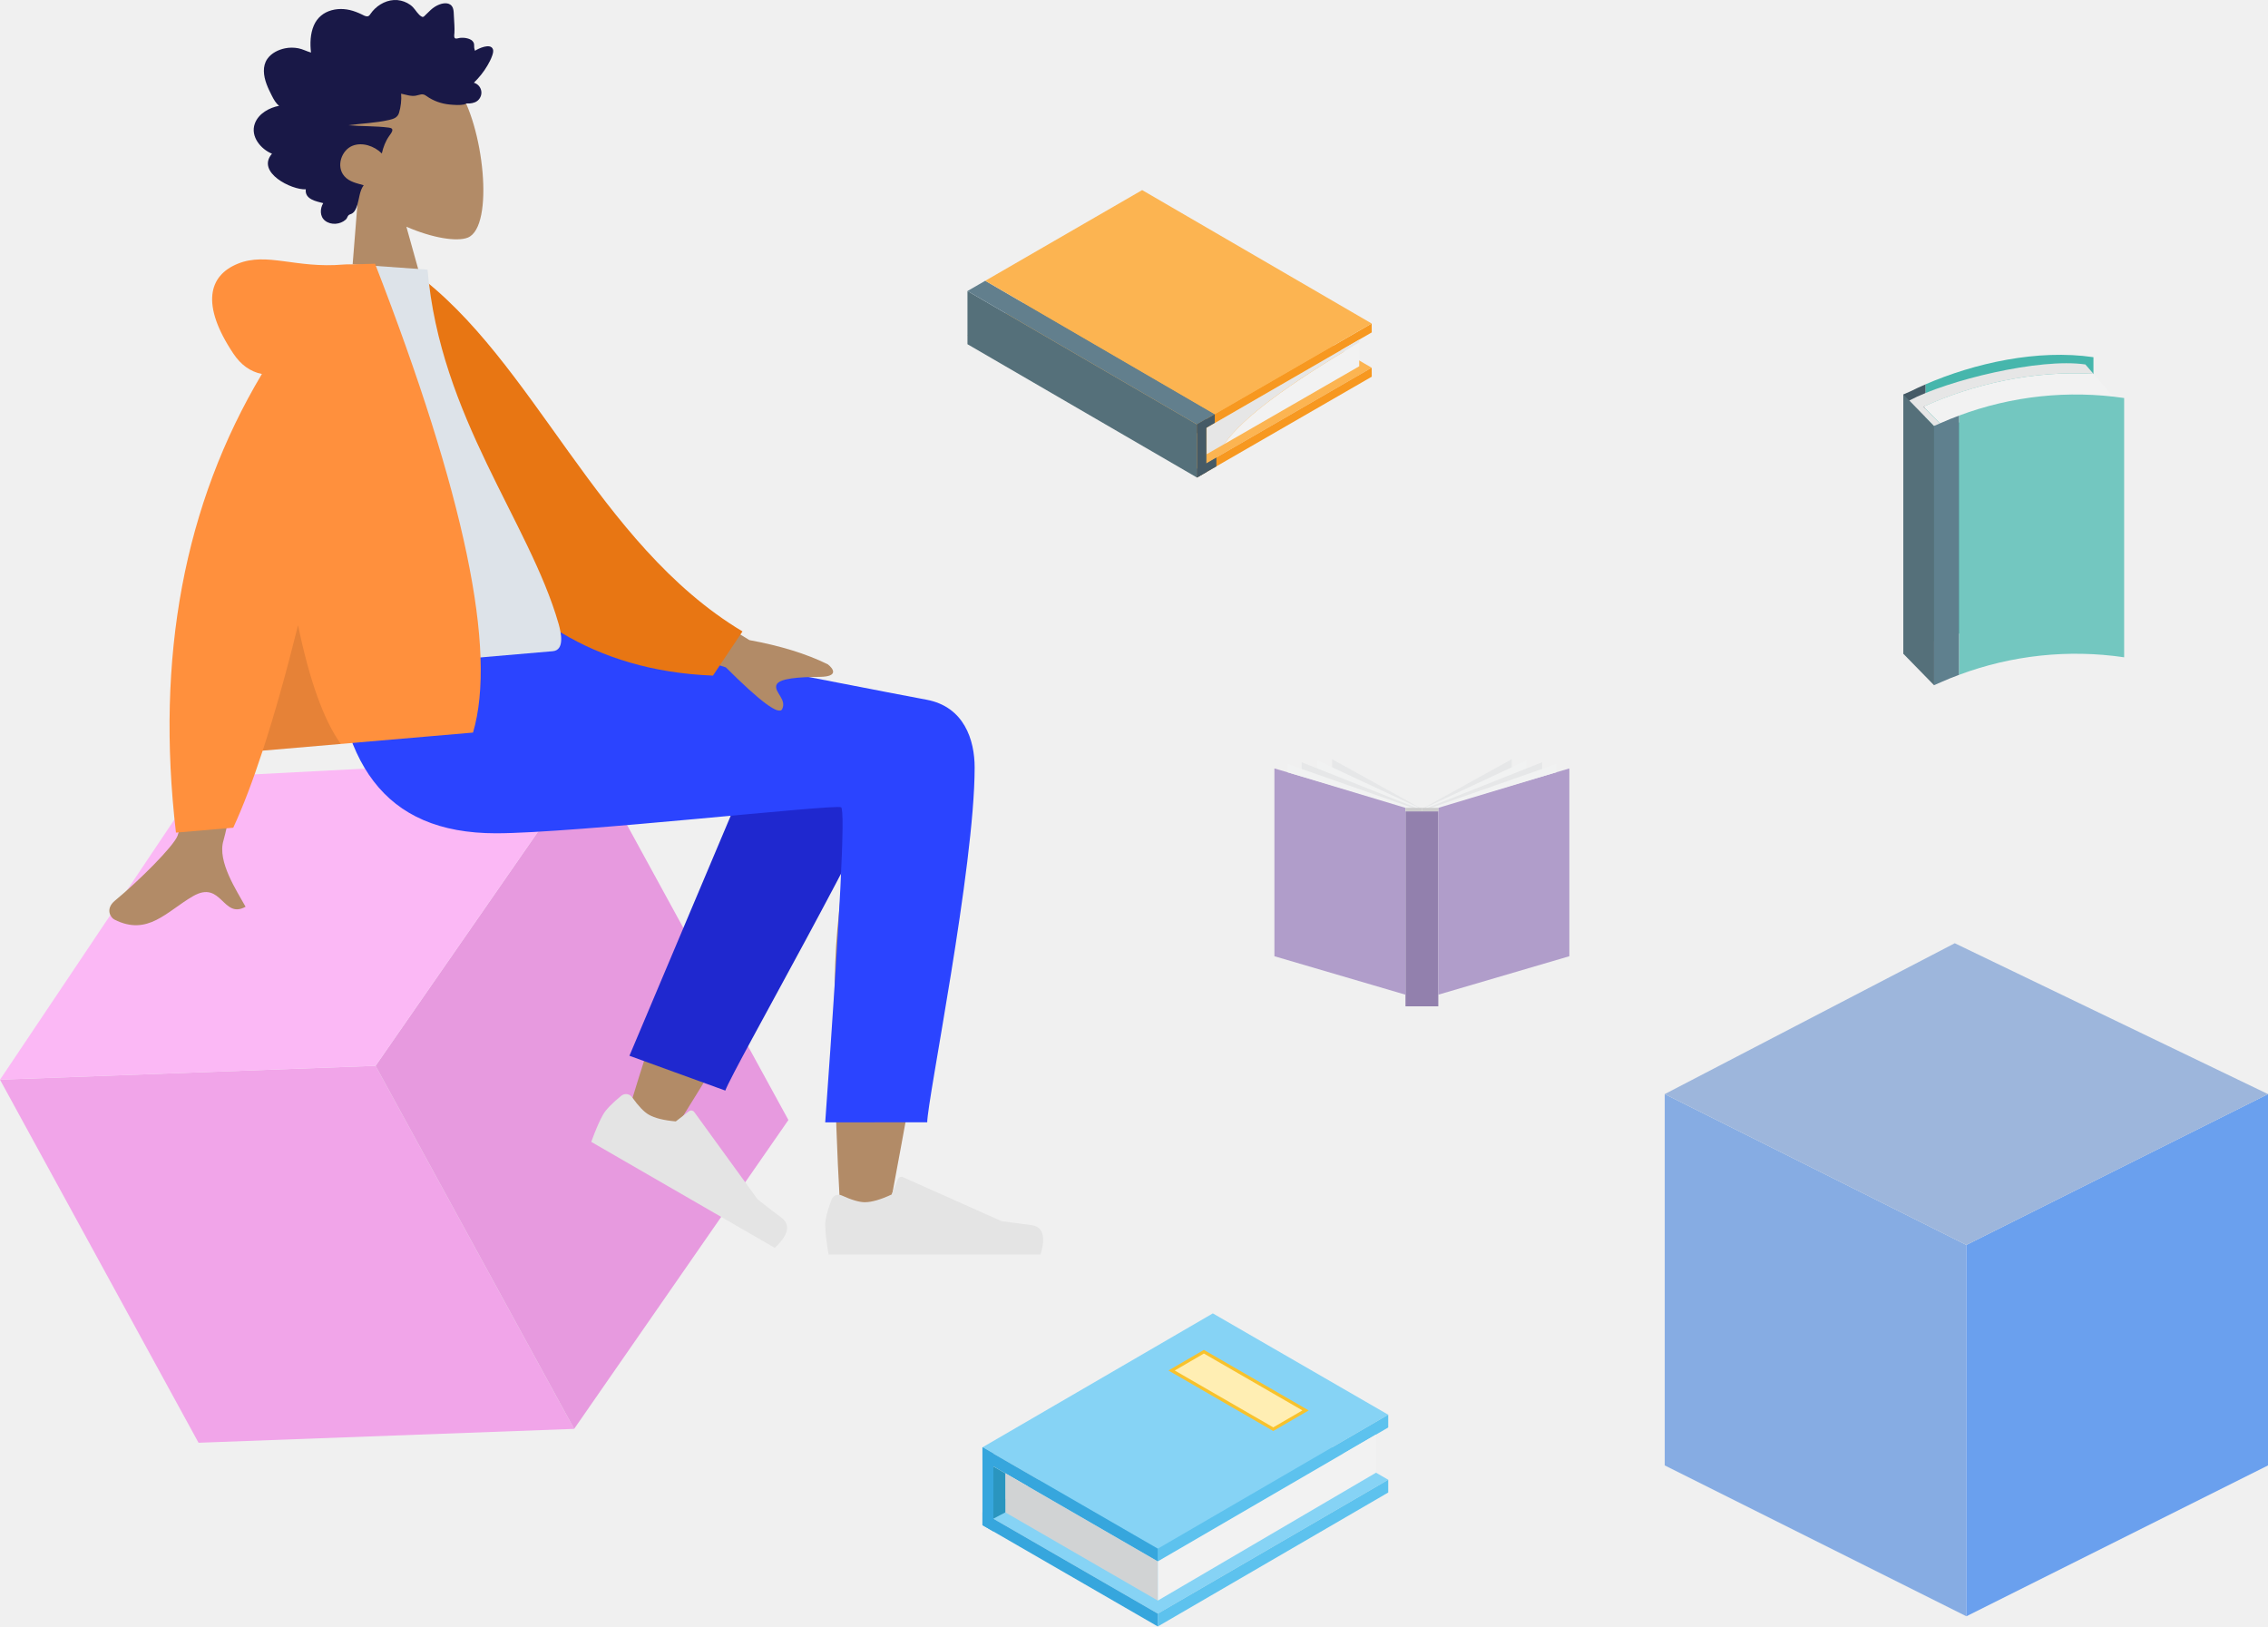
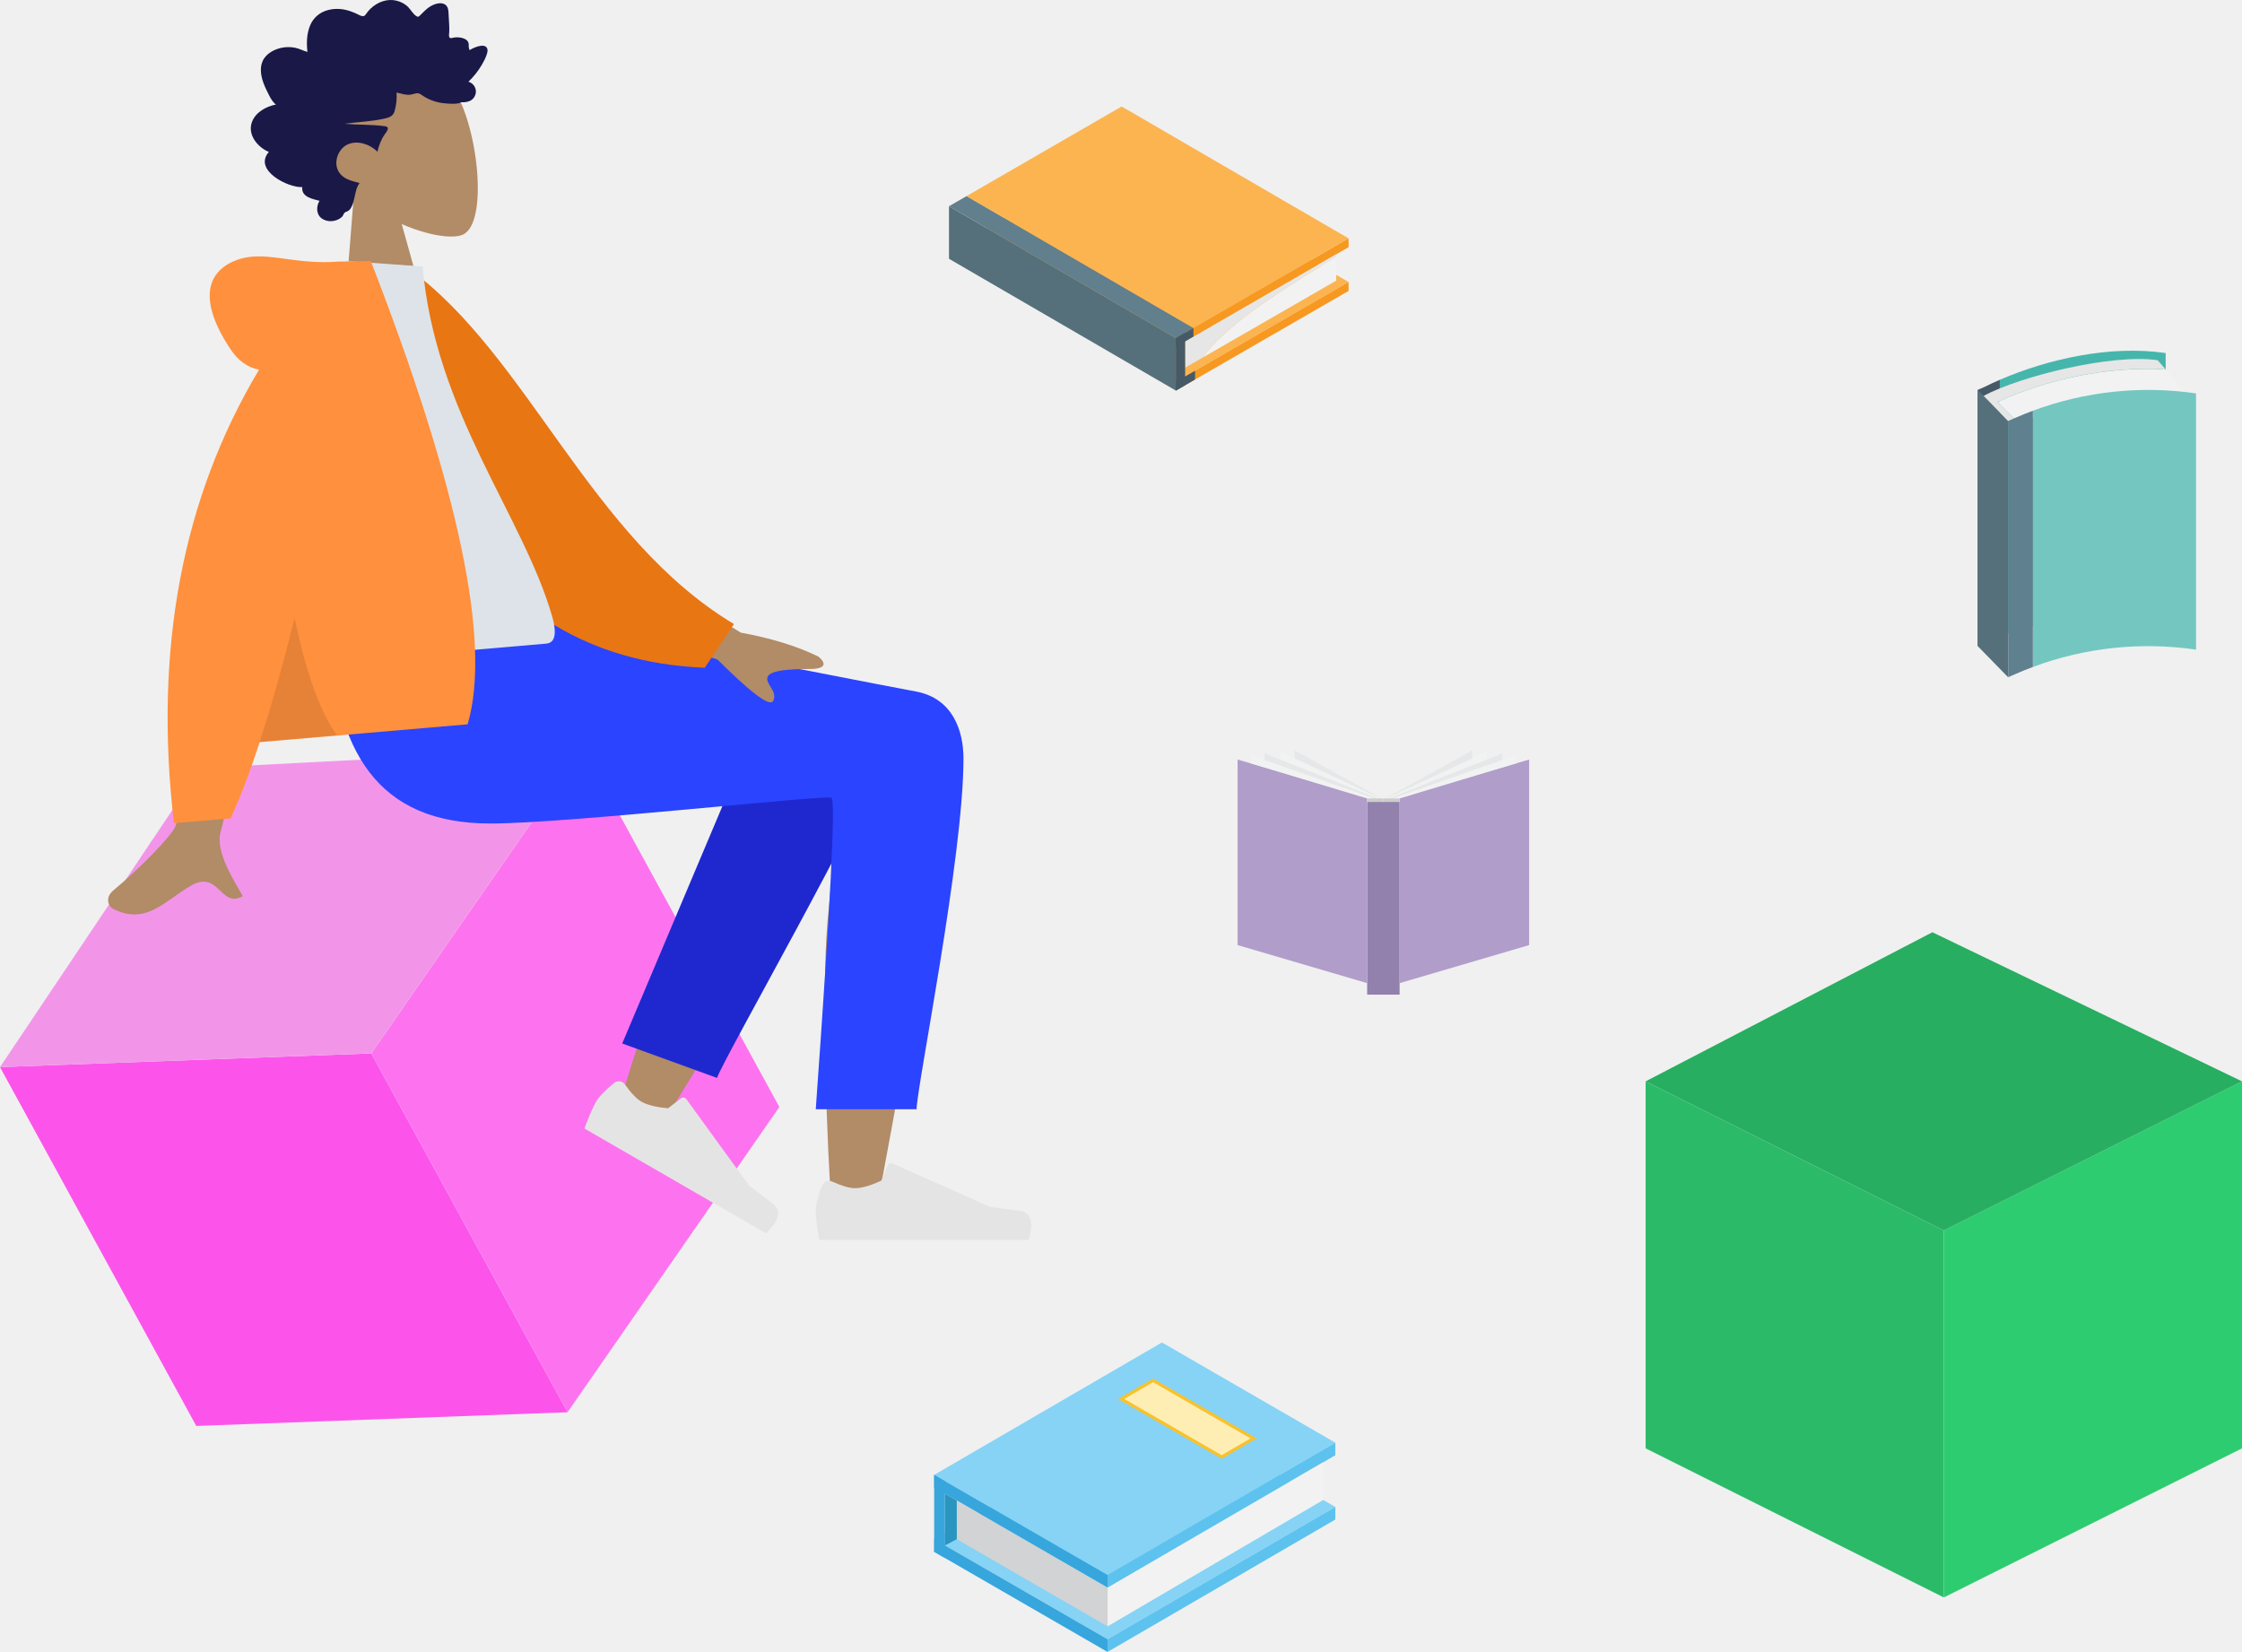
- <svg xmlns="http://www.w3.org/2000/svg" width="477.528" height="342.372" viewBox="0 0 126.346 90.586" version="1.1" id="svg8">
+ <svg xmlns="http://www.w3.org/2000/svg" width="80.152mm" height="59.054mm" viewBox="0 0 80.152 59.054" version="1.1" id="svg8">
  <defs id="defs2">
-     <filter filterUnits="userSpaceOnUse" height="148.366" width="429.366" y="-27.183" x="-27.183" id="filter0_bd" style="color-interpolation-filters:sRGB">
-       <feFlood id="feFlood1203" result="BackgroundImageFix" flood-opacity="0" />
-       <feGaussianBlur id="feGaussianBlur1205" stdDeviation="13.591" in="BackgroundImage" />
-       <feComposite id="feComposite1207" result="effect1_backgroundBlur" operator="in" in2="SourceAlpha" />
-       <feColorMatrix id="feColorMatrix1209" values="0 0 0 0 0 0 0 0 0 0 0 0 0 0 0 0 0 0 127 0" type="matrix" in="SourceAlpha" />
-       <feOffset id="feOffset1211" dy="0.5" />
-       <feColorMatrix id="feColorMatrix1213" values="0 0 0 0 0 0 0 0 0 0 0 0 0 0 0 0 0 0 0.3 0" type="matrix" />
-       <feBlend id="feBlend1215" result="effect2_dropShadow" in2="effect1_backgroundBlur" mode="normal" />
-       <feBlend id="feBlend1217" result="shape" in2="effect2_dropShadow" in="SourceGraphic" mode="normal" />
+     <filter filterUnits="userSpaceOnUse" height="76" width="284" y="608" x="46" id="filter0_d" style="color-interpolation-filters:sRGB">
+       <feFlood id="feFlood4019" result="BackgroundImageFix" flood-opacity="0" />
+       <feColorMatrix id="feColorMatrix4021" values="0 0 0 0 0 0 0 0 0 0 0 0 0 0 0 0 0 0 127 0" type="matrix" in="SourceAlpha" />
+       <feOffset id="feOffset4023" dy="4" />
+       <feGaussianBlur id="feGaussianBlur4025" stdDeviation="5" />
+       <feColorMatrix id="feColorMatrix4027" values="0 0 0 0 0.083 0 0 0 0 0.06 0 0 0 0 0.674 0 0 0 0.1 0" type="matrix" />
+       <feBlend id="feBlend4029" result="effect1_dropShadow" in2="BackgroundImageFix" mode="normal" />
+       <feBlend id="feBlend4031" result="shape" in2="effect1_dropShadow" in="SourceGraphic" mode="normal" />
    </filter>
    <clipPath id="clip0">
-       <rect id="rect1220" transform="rotate(-7.55368,875.7642,-434.3922)" height="44.669" width="33.126" x="0" y="0" style="fill:#ffffff" />
-     </clipPath>
-     <clipPath id="clip0-2">
-       <rect style="fill:#ffffff" y="0" x="0" id="rect1220-7" transform="rotate(-7.55368,875.7642,-434.3922)" height="44.669" width="33.126" />
+       <rect id="rect4034" transform="rotate(-7.55368,875.7642,-434.3922)" height="44.669" width="33.126" x="0" y="0" style="fill:#ffffff" />
    </clipPath>
  </defs>
-   <g id="layer1" transform="translate(-3.013219,-177.9305)">
-     <g transform="matrix(1.576327,0,0,1.576327,-325.0969,-86.67588)" id="g1472">
-       <path id="path1079" d="m 277.641,224.969 -10.66,-5.33 v -13.12 l 10.66,5.33 z" style="fill:#86ace3;stroke-width:0.265" />
-       <path id="path1081" d="m 277.641,224.969 10.66,-5.33 v -13.12 l -10.66,5.33 z" style="fill:#6aa0ee;stroke-width:0.265" />
-       <path id="path1083" d="m 266.981,206.519 10.25,-5.33 11.07,5.33 -10.66,5.33 z" style="fill:#9db6dc;stroke-width:0.265" />
-       <path id="path1085" d="m 228.439,218.348 -13.274,0.49 -7.017,-12.828 13.274,-0.49 z" style="fill:#f1a5e9;stroke-width:0.265" />
-       <path id="path1087" d="m 228.439,218.348 7.572,-10.913 -7.017,-12.828 -7.572,10.913 z" style="fill:#e79adf;stroke-width:0.265" />
-       <path id="path1089" d="m 208.149,206.01 7.171,-10.694 13.674,-0.709 -7.572,10.913 z" style="fill:#fbb8f5;stroke-width:0.265" />
-       <path id="path1091" d="m 239.298,192.899 c 1.094,-0.657 2.929,0.187 2.928,1.126 -0.004,2.81 -2.569,16.056 -2.703,16.894 -0.134,0.837 -1.568,1.059 -1.652,0.003 -0.133,-1.68 -0.38,-7.495 -0.133,-10.187 0.102,-1.111 0.212,-2.169 0.32,-3.113 -1.346,2.43 -3.427,5.911 -6.245,10.44 l -1.529,-0.699 c 1.201,-3.957 2.186,-6.75 2.954,-8.38 1.316,-2.791 2.55,-5.181 3.069,-6.023 0.817,-1.324 2.239,-0.862 2.99,-0.06 z" style="clip-rule:evenodd;fill:#b28b67;fill-rule:evenodd;stroke-width:0.265" />
-       <path id="path1093" d="m 230.393,205.165 5.249,-12.435 c 1.258,-2.023 4.783,0.412 4.354,1.585 -0.973,2.664 -5.925,11.287 -6.215,12.08 z" style="clip-rule:evenodd;fill:#1f28cf;fill-rule:evenodd;stroke-width:0.265" />
-       <path id="path1095" d="m 230.102,206.579 c -0.327,0.269 -0.539,0.489 -0.638,0.66 -0.12,0.207 -0.26,0.53 -0.421,0.968 0.241,0.139 2.403,1.387 6.487,3.745 0.49,-0.46 0.567,-0.817 0.229,-1.071 -0.338,-0.254 -0.616,-0.468 -0.836,-0.643 l -2.239,-3.085 c -0.043,-0.059 -0.126,-0.072 -0.185,-0.029 -0.001,5.3e-4 -0.002,0.001 -0.003,0.002 l -0.465,0.358 c -0.427,-0.037 -0.745,-0.117 -0.955,-0.238 -0.171,-0.099 -0.367,-0.304 -0.588,-0.615 v 0 c -0.085,-0.12 -0.251,-0.148 -0.37,-0.063 -0.005,0.004 -0.01,0.008 -0.015,0.012 z" style="clip-rule:evenodd;fill:#e4e4e4;fill-rule:evenodd;stroke-width:0.265" />
-       <path id="path1097" d="m 237.535,210.248 c -0.149,0.397 -0.223,0.693 -0.223,0.89 0,0.24 0.04,0.589 0.12,1.049 0.278,0 2.774,0 7.49,0 0.194,-0.643 0.082,-0.991 -0.337,-1.042 -0.419,-0.051 -0.768,-0.098 -1.045,-0.139 l -3.481,-1.552 c -0.067,-0.03 -0.146,2.6e-4 -0.175,0.067 -5.3e-4,0.001 -0.001,0.002 -0.002,0.003 l -0.224,0.543 c -0.388,0.181 -0.704,0.272 -0.946,0.272 -0.197,0 -0.47,-0.08 -0.817,-0.239 v 0 c -0.133,-0.061 -0.291,-0.003 -0.352,0.131 -0.003,0.006 -0.005,0.011 -0.007,0.018 z" style="clip-rule:evenodd;fill:#e4e4e4;fill-rule:evenodd;stroke-width:0.265" />
-       <path id="path1099" d="m 242.593,194.981 c 0,3.528 -1.675,11.757 -1.676,12.534 l -3.605,0.003 c 0.528,-7.343 0.715,-11.054 0.561,-11.133 -0.23,-0.119 -9.435,0.919 -12.196,0.919 -3.981,0 -5.628,-2.51 -5.761,-7.161 h 7.886 c 1.606,0.172 9.981,1.861 13.092,2.442 1.332,0.249 1.699,1.425 1.699,2.396 z" style="clip-rule:evenodd;fill:#2b44ff;fill-rule:evenodd;stroke-width:0.265" />
-       <g transform="matrix(0.2645833,0,0,0.2645833,199.4769,139.1246)" id="g1105" clip-path="url(#clip0-2)" style="fill:none">
-         <path id="path1101" d="m 80.603,134.809 c -2.65,-2.387 -4.638,-5.479 -4.869,-9.209 -0.665,-10.747 14.468,-10.37 18.064,-5.378 3.596,4.991 5.061,18.668 1.462,20.123 -1.435,0.58 -4.725,0.062 -8.205,-1.453 l 3.92,14.039 -11.941,1.583 z" style="clip-rule:evenodd;fill:#b28b67;fill-rule:evenodd" />
-         <path id="path1103" d="m 70.058,122.746 c -0.436,-0.331 -0.719,-0.849 -0.97,-1.343 -0.26,-0.513 -0.516,-1.032 -0.716,-1.576 -0.399,-1.086 -0.572,-2.372 0.111,-3.347 0.548,-0.782 1.467,-1.222 2.345,-1.407 0.585,-0.124 1.202,-0.122 1.793,-0.01 0.586,0.11 1.119,0.414 1.694,0.57 -0.139,-1.209 -0.1,-2.498 0.375,-3.609 0.457,-1.069 1.322,-1.749 2.372,-2.038 1.077,-0.297 2.195,-0.184 3.247,0.217 0.264,0.101 0.526,0.208 0.78,0.335 0.213,0.106 0.437,0.238 0.673,0.261 0.263,0.026 0.37,-0.138 0.512,-0.346 0.166,-0.244 0.359,-0.466 0.569,-0.667 0.926,-0.89 2.231,-1.379 3.479,-1.084 0.575,0.135 1.155,0.418 1.591,0.856 0.389,0.391 0.716,1.049 1.214,1.291 0.211,0.102 0.325,-0.086 0.485,-0.235 0.24,-0.224 0.466,-0.467 0.71,-0.686 0.343,-0.308 0.725,-0.556 1.149,-0.715 0.62,-0.233 1.51,-0.315 1.804,0.499 0.11,0.305 0.102,0.649 0.122,0.969 0.027,0.44 0.053,0.88 0.073,1.32 0.015,0.334 0.021,0.658 0.002,0.99 -0.01,0.177 -0.072,0.513 0.025,0.677 0.121,0.204 0.533,0.024 0.716,0.007 0.363,-0.032 0.734,-0.017 1.088,0.093 0.274,0.085 0.57,0.225 0.718,0.507 0.091,0.173 0.098,0.362 0.091,0.554 -0.008,0.229 0.051,0.343 0.11,0.566 0.453,-0.303 2.062,-1.056 2.388,-0.216 0.109,0.28 -0.008,0.628 -0.098,0.888 -0.158,0.457 -0.387,0.885 -0.625,1.296 -0.496,0.857 -1.123,1.623 -1.816,2.299 0.955,0.281 1.347,1.433 0.66,2.241 -0.303,0.357 -0.758,0.487 -1.196,0.525 -0.16,0.014 -0.398,-0.017 -0.519,0.028 -0.065,0.023 -0.13,0.09 -0.223,0.109 -0.608,0.123 -1.321,0.067 -1.939,0.011 -1.101,-0.101 -2.181,-0.474 -3.11,-1.135 -0.238,-0.17 -0.429,-0.261 -0.714,-0.22 -0.25,0.036 -0.486,0.137 -0.735,0.176 -0.659,0.105 -1.298,-0.139 -1.94,-0.273 0.072,0.834 -0.043,1.779 -0.283,2.57 -0.196,0.645 -0.762,0.81 -1.323,0.939 -1.793,0.411 -3.64,0.462 -5.457,0.706 1.812,0.164 3.652,0.087 5.458,0.324 0.816,0.107 0.285,0.718 -0.003,1.131 -0.475,0.68 -0.788,1.486 -0.969,2.316 -1.01,-1.008 -2.629,-1.546 -3.931,-1.022 -1.439,0.578 -2.22,2.731 -1.076,4.053 0.664,0.767 1.706,0.959 2.584,1.21 -0.559,0.759 -0.584,1.775 -0.862,2.665 -0.138,0.439 -0.346,0.943 -0.757,1.144 -0.152,0.074 -0.338,0.103 -0.447,0.25 -0.134,0.181 -0.147,0.366 -0.328,0.53 -0.72,0.656 -1.964,0.778 -2.761,0.152 -0.722,-0.566 -0.693,-1.617 -0.25,-2.347 -0.891,-0.24 -2.49,-0.489 -2.329,-1.85 -1.847,0.122 -6.684,-2.258 -4.515,-4.753 -1.449,-0.583 -2.935,-2.281 -2.287,-4.037 0.499,-1.353 1.975,-2.124 3.239,-2.359 z" style="clip-rule:evenodd;fill:#191847;fill-rule:evenodd" />
-       </g>
-       <path id="path1107" d="m 230.445,187.901 4.188,2.578 c 1.093,0.199 2.016,0.484 2.77,0.855 0.183,0.141 0.414,0.438 -0.292,0.444 -0.706,0.006 -1.449,0.044 -1.526,0.294 -0.076,0.25 0.374,0.502 0.206,0.845 -0.112,0.229 -0.775,-0.263 -1.99,-1.475 l -4.039,-1.296 z m -15.109,1.399 2.58,-0.211 c -1.147,5.322 -1.771,8.147 -1.871,8.475 -0.224,0.738 0.473,1.774 0.782,2.336 -0.809,0.452 -0.84,-0.962 -1.859,-0.373 -0.93,0.538 -1.597,1.425 -2.777,0.825 -0.145,-0.074 -0.324,-0.384 0.019,-0.667 0.854,-0.706 2.069,-1.917 2.214,-2.294 0.199,-0.514 0.502,-3.211 0.911,-8.09 z" style="clip-rule:evenodd;fill:#b28b67;fill-rule:evenodd;stroke-width:0.265" />
-       <path id="path1109" d="m 221.729,177.755 1.051,-0.276 c 4.256,3.11 6.452,9.599 11.608,12.693 l -1.043,1.561 c -8.512,-0.328 -11.293,-8.234 -11.617,-13.978 z" style="clip-rule:evenodd;fill:#e87613;fill-rule:evenodd;stroke-width:0.265" />
-       <path id="path1111" d="m 218.238,191.682 c 4.28,-0.368 7.428,-0.638 9.444,-0.811 0.432,-0.037 0.296,-0.659 0.207,-0.97 -1.034,-3.598 -4.184,-7.302 -4.631,-12.512 l -2.761,-0.197 c -1.939,3.848 -2.332,8.415 -2.259,14.49 z" style="clip-rule:evenodd;fill:#dde3e9;fill-rule:evenodd;stroke-width:0.265" />
-       <path id="path1113" d="m 217.403,181.076 c -0.406,-0.081 -0.742,-0.321 -1.009,-0.722 -1.151,-1.726 -0.877,-2.755 0.159,-3.174 1.036,-0.419 2.043,0.175 3.738,0.029 0.092,-0.008 0.177,-0.009 0.255,-0.004 l 0.857,-0.024 c 3.165,8.153 4.319,13.675 3.462,16.565 l -7.433,0.638 c -0.351,1.074 -0.698,1.981 -1.04,2.723 l -2.025,0.174 c -0.724,-6.199 0.288,-11.601 3.037,-16.205 z" style="clip-rule:evenodd;fill:#ff903d;fill-rule:evenodd;stroke-width:0.265" />
-       <path id="path1115" d="m 218.682,189.951 c 0.403,1.952 0.906,3.351 1.509,4.197 l -2.759,0.237 c 0.41,-1.252 0.827,-2.73 1.25,-4.434 z" style="clip-rule:evenodd;fill:#000000;fill-opacity:0.1;fill-rule:evenodd;stroke-width:0.265" />
-       <path id="path1117" d="m 242.339,179.707 8.111,4.714 6.174,-3.566 -8.111,-4.711 z" style="fill:#fcb451;stroke-width:0.265" />
-       <path id="path1119" d="m 250.45,184.421 v 0.314 l 6.177,-3.563 -0.003,-0.318 z" style="fill:#f79820;stroke-width:0.265" />
-       <path id="path1121" d="m 242.339,178.145 v 1.879 l 8.111,4.711 v -1.876 z" style="fill:#55707a;stroke-width:0.265" />
-       <path id="path1123" d="m 250.45,182.859 v 0.314 l 6.177,-3.566 -0.003,-0.314 z" style="fill:#f79820;stroke-width:0.265" />
-       <path id="path1125" d="m 242.339,178.145 8.111,4.714 0.628,-0.362 -8.111,-4.714 z" style="fill:#627f8d;stroke-width:0.265" />
-       <path id="path1127" d="m 248.513,174.579 -5.545,3.204 8.111,4.714 5.545,-3.204 z" style="fill:#fcb451;stroke-width:0.265" />
-       <path id="path1129" d="m 250.45,182.859 v 1.876 l 0.333,-0.192 v -1.879 z" style="fill:#455a66;stroke-width:0.265" />
-       <path id="path1131" d="m 251.079,182.497 v 0.314 l -0.628,0.362 v -0.314 z" style="fill:#455a66;stroke-width:0.265" />
-       <path id="path1133" d="m 250.45,184.736 0.686,-0.394 v -0.314 l -0.686,0.395 z" style="fill:#455a66;stroke-width:0.265" />
-       <path id="path1135" d="m 256.184,179.963 v -0.099 l -5.391,3.114 v 0.933 l 0.613,-0.353 c 0.715,-1 2.299,-2.133 4.778,-3.595 z" style="fill:#e6e6e6;stroke-width:0.265" />
-       <path id="path1137" d="m 256.184,179.964 c -2.479,1.466 -4.063,2.598 -4.778,3.595 l 4.778,-2.755 z" style="fill:#f2f2f2;stroke-width:0.265" />
-       <path id="path1139" d="m 261.574,195.221 v -0.534 l -3.109,1.719 h 0.125 z" style="fill:#e6e7e8;stroke-width:0.265" />
-       <path id="path1141" d="m 262.095,195.226 v -0.496 l -3.594,1.676 h 0.478 z" style="fill:#f1f2f2;stroke-width:0.265" />
-       <path id="path1143" d="m 262.649,195.3 v -0.506 l -4.059,1.612 h 0.388 z" style="fill:#e6e7e8;stroke-width:0.265" />
-       <path id="path1145" d="m 257.819,196.529 h 1.16 v 6.889 h -1.16 z" style="fill:#9280ad;stroke-width:0.265" />
-       <path id="path1147" d="m 263.61,201.648 -4.631,1.359 v -6.632 l 4.631,-1.362 z" style="fill:#b09dca;stroke-width:0.265" />
-       <path id="path1149" d="m 263.155,195.147 v -0.294 l -4.432,1.553 h 0.255 z" style="fill:#f1f2f2;stroke-width:0.265" />
-       <path id="path1151" d="m 258.399,196.406 h 0.58 v 0.122 h -0.58 z" style="fill:#cccccc;stroke-width:0.265" />
-       <path id="path1153" d="m 255.226,195.221 v -0.534 l 3.109,1.719 h -0.128 z" style="fill:#e6e7e8;stroke-width:0.265" />
-       <path id="path1155" d="m 254.705,195.226 v -0.496 l 3.594,1.676 h -0.48 z" style="fill:#f1f2f2;stroke-width:0.265" />
-       <path id="path1157" d="m 254.15,195.3 v -0.506 l 4.057,1.612 h -0.388 z" style="fill:#e6e7e8;stroke-width:0.265" />
-       <path id="path1159" d="m 253.187,201.648 4.631,1.359 v -6.632 l -4.631,-1.362 z" style="fill:#b09dca;stroke-width:0.265" />
-       <path id="path1161" d="m 253.642,195.147 v -0.294 l 4.432,1.553 h -0.256 z" style="fill:#f1f2f2;stroke-width:0.265" />
-       <path id="path1163" d="m 257.819,196.406 h 0.58 v 0.122 h -0.58 z" style="fill:#cccccc;stroke-width:0.265" />
-       <path id="path1165" d="m 257.209,220.145 -8.143,4.73 -6.198,-3.577 8.143,-4.733 z" style="fill:#86d3f5;stroke-width:0.265" />
-       <path id="path1167" d="m 257.209,220.145 v 0.451 l -8.143,4.733 v -0.454 z" style="fill:#5dc2ee;stroke-width:0.265" />
-       <path id="path1169" d="m 249.066,224.875 v 0.454 l -6.198,-3.58 v -0.451 z" style="fill:#36a6dd;stroke-width:0.265" />
-       <path id="path1171" d="m 257.209,217.847 -8.143,4.733 -6.198,-3.58 8.143,-4.733 z" style="fill:#86d3f5;stroke-width:0.265" />
-       <path id="path1173" d="m 257.209,217.847 v 0.451 l -8.143,4.733 v -0.451 z" style="fill:#5dc2ee;stroke-width:0.265" />
-       <path id="path1175" d="m 249.066,222.579 v 0.451 L 242.869,219.45 v -0.451 z" style="fill:#36a6dd;stroke-width:0.265" />
-       <path id="path1177" d="m 242.869,218.999 v 2.75 l 0.386,0.222 v -2.75 z" style="fill:#36a6dd;stroke-width:0.265" />
-       <path id="path1179" d="m 243.677,221.298 5.39,3.117 v -1.384 l -5.39,-3.114 z" style="fill:#d1d3d4;stroke-width:0.265" />
-       <path id="path1181" d="m 256.781,218.545 -7.714,4.485 v 1.384 l 7.714,-4.52 z" style="fill:#f2f2f2;stroke-width:0.265" />
-       <path id="path1183" d="m 243.255,221.52 0.422,-0.222 v -1.381 l -0.422,-0.241 z" style="fill:#2a95bf;stroke-width:0.265" />
-       <path id="path1185" d="m 254.398,217.695 -1.253,0.728 -3.703,-2.138 1.252,-0.728 z" style="fill:#f8c22c;stroke-width:0.265" />
-       <path id="path1187" d="m 249.665,216.285 1.03,-0.599 3.481,2.009 -1.03,0.599 z" style="fill:#ffeeb3;stroke-width:0.265" />
-       <path id="path1189" d="m 275.665,181.689 -0.253,0.11 v 9.16 l 0.253,-0.11 c 0.178,-0.078 0.356,-0.152 0.538,-0.22 v -9.189 c -0.185,0.081 -0.366,0.162 -0.538,0.249 z" style="fill:#455a66;stroke-width:0.265" />
-       <path id="path1191" d="m 282.132,180.483 c -1.98,-0.292 -4.214,0.214 -5.929,0.956 v 9.189 c 1.883,-0.723 3.925,-0.95 5.929,-0.655 z" style="fill:#46b6ac;stroke-width:0.265" />
-       <path id="path1193" d="m 275.412,181.8 1.089,1.112 v 9.163 l -1.089,-1.115 z" style="fill:#55707a;stroke-width:0.265" />
-       <path id="path1195" d="m 282.132,181.07 -0.285,-0.33 c -1.614,-0.24 -4.885,0.561 -6.224,1.274 l 0.878,0.901 0.259,-0.036 -0.638,-0.645 c 1.744,-0.791 3.867,-1.287 6.009,-1.164 z" style="fill:#e6e6e6;stroke-width:0.265" />
-       <path id="path1197" d="m 282.132,181.07 c -2.139,-0.123 -4.266,0.37 -6.009,1.16 l 0.638,0.645 6.181,-0.862 z" style="fill:#f2f2f2;stroke-width:0.265" />
-       <path id="path1199" d="m 276.754,182.801 -0.253,0.11 v 9.16 l 0.253,-0.11 c 0.207,-0.091 0.418,-0.178 0.632,-0.256 v -9.16 c -0.214,0.078 -0.425,0.165 -0.632,0.256 z" style="fill:#5f808e;stroke-width:0.265" />
-       <path id="path1201" d="m 283.217,181.926 c -1.967,-0.289 -3.974,-0.075 -5.831,0.619 v 9.16 c 1.857,-0.693 3.864,-0.908 5.831,-0.619 z" style="fill:#73c7c0;stroke-width:0.265" />
+   <g id="layer1" transform="translate(-228.1813,25787.957)">
+     <path style="fill:#2bbb68;stroke-width:0.265" d="m 297.673,-25730.851 -10.66,-5.33 v -13.12 l 10.66,5.33 z" id="path3889" />
+     <path style="fill:#2dcc70;stroke-width:0.265" d="m 297.673,-25730.851 10.66,-5.33 v -13.12 l -10.66,5.33 z" id="path3891" />
+     <path style="fill:#27ae60;stroke-width:0.265" d="m 287.014,-25749.301 10.25,-5.33 11.07,5.33 -10.66,5.33 z" id="path3893" />
+     <path style="fill:#fc54eb;stroke-width:0.265" d="m 248.472,-25737.472 -13.274,0.49 -7.017,-12.828 13.274,-0.49 z" id="path3895" />
+     <path style="fill:#fd73ef;stroke-width:0.265" d="m 248.472,-25737.472 7.572,-10.913 -7.017,-12.828 -7.572,10.913 z" id="path3897" />
+     <path style="fill:#f295e9;stroke-width:0.265" d="m 228.181,-25749.81 7.171,-10.693 13.674,-0.71 -7.572,10.913 z" id="path3899" />
+     <path style="clip-rule:evenodd;fill:#b28b67;fill-rule:evenodd;stroke-width:0.265" d="m 259.331,-25762.92 c 1.094,-0.657 2.929,0.187 2.928,1.126 -0.004,2.81 -2.569,16.057 -2.703,16.894 -0.134,0.837 -1.568,1.059 -1.652,0 -0.133,-1.68 -0.38,-7.496 -0.133,-10.188 0.102,-1.111 0.212,-2.169 0.32,-3.113 -1.346,2.43 -3.427,5.911 -6.245,10.44 l -1.529,-0.699 c 1.201,-3.957 2.186,-6.75 2.954,-8.38 1.316,-2.791 2.55,-5.181 3.069,-6.023 0.817,-1.324 2.239,-0.862 2.99,-0.06 z" id="path3901" />
+     <path style="clip-rule:evenodd;fill:#1f28cf;fill-rule:evenodd;stroke-width:0.265" d="m 250.426,-25750.654 5.249,-12.435 c 1.258,-2.023 4.783,0.412 4.354,1.585 -0.973,2.664 -5.925,11.287 -6.215,12.08 z" id="path3903" />
+     <path style="clip-rule:evenodd;fill:#e4e4e4;fill-rule:evenodd;stroke-width:0.265" d="m 250.135,-25749.241 c -0.327,0.269 -0.539,0.489 -0.638,0.66 -0.12,0.207 -0.26,0.529 -0.421,0.967 0.241,0.139 2.403,1.387 6.487,3.745 0.49,-0.46 0.567,-0.817 0.229,-1.071 -0.338,-0.254 -0.616,-0.468 -0.836,-0.643 l -2.239,-3.084 c -0.043,-0.06 -0.126,-0.07 -0.185,-0.03 -0.001,0 -0.002,0 -0.003,0 l -0.465,0.359 c -0.427,-0.04 -0.745,-0.117 -0.955,-0.238 -0.171,-0.1 -0.367,-0.304 -0.588,-0.616 v 0 c -0.085,-0.119 -0.251,-0.147 -0.37,-0.06 -0.005,0 -0.01,0 -0.015,0.01 z" id="path3905" />
+     <path style="clip-rule:evenodd;fill:#e4e4e4;fill-rule:evenodd;stroke-width:0.265" d="m 257.568,-25745.571 c -0.149,0.396 -0.223,0.693 -0.223,0.89 0,0.239 0.04,0.589 0.12,1.048 0.278,0 2.774,0 7.49,0 0.194,-0.643 0.082,-0.991 -0.337,-1.042 -0.419,-0.05 -0.768,-0.1 -1.045,-0.139 l -3.481,-1.552 c -0.067,-0.03 -0.146,0 -0.175,0.07 -5.3e-4,0 -10e-4,0 -0.002,0 l -0.224,0.543 c -0.388,0.181 -0.704,0.271 -0.946,0.271 -0.197,0 -0.47,-0.08 -0.817,-0.238 v 0 c -0.133,-0.06 -0.291,0 -0.352,0.13 -0.003,0 -0.005,0.01 -0.007,0.02 z" id="path3907" />
+     <path style="clip-rule:evenodd;fill:#2b44ff;fill-rule:evenodd;stroke-width:0.265" d="m 262.626,-25760.839 c 0,3.528 -1.675,11.758 -1.676,12.535 h -3.605 c 0.528,-7.343 0.715,-11.054 0.561,-11.133 -0.23,-0.118 -9.435,0.919 -12.196,0.919 -3.981,0 -5.628,-2.51 -5.761,-7.161 h 7.886 c 1.606,0.172 9.981,1.861 13.092,2.442 1.332,0.249 1.699,1.425 1.699,2.396 z" id="path3909" />
+     <g style="fill:none" clip-path="url(#clip0)" id="g3915" transform="matrix(0.2645833,0,0,0.2645833,219.5097,-25816.695)">
+       <path style="clip-rule:evenodd;fill:#b28b67;fill-rule:evenodd" d="m 80.603,134.809 c -2.65,-2.387 -4.638,-5.479 -4.869,-9.209 -0.665,-10.747 14.468,-10.37 18.064,-5.378 3.596,4.991 5.061,18.668 1.462,20.123 -1.435,0.58 -4.725,0.062 -8.205,-1.453 l 3.92,14.039 -11.941,1.583 z" id="path3911" />
+       <path style="clip-rule:evenodd;fill:#191847;fill-rule:evenodd" d="m 70.058,122.746 c -0.436,-0.331 -0.719,-0.849 -0.97,-1.343 -0.26,-0.513 -0.516,-1.032 -0.716,-1.576 -0.399,-1.086 -0.572,-2.372 0.111,-3.347 0.548,-0.782 1.467,-1.222 2.345,-1.407 0.585,-0.124 1.202,-0.122 1.793,-0.01 0.586,0.11 1.119,0.414 1.694,0.57 -0.139,-1.209 -0.1,-2.498 0.375,-3.609 0.457,-1.069 1.322,-1.749 2.372,-2.038 1.077,-0.297 2.195,-0.184 3.247,0.217 0.264,0.101 0.526,0.208 0.78,0.335 0.213,0.106 0.437,0.238 0.673,0.261 0.263,0.026 0.37,-0.138 0.512,-0.346 0.166,-0.244 0.359,-0.466 0.569,-0.667 0.926,-0.89 2.231,-1.379 3.479,-1.084 0.575,0.135 1.155,0.418 1.591,0.856 0.389,0.391 0.716,1.049 1.214,1.291 0.211,0.102 0.325,-0.086 0.485,-0.235 0.24,-0.224 0.466,-0.467 0.71,-0.686 0.343,-0.308 0.725,-0.556 1.149,-0.715 0.62,-0.233 1.51,-0.315 1.804,0.499 0.11,0.305 0.102,0.649 0.122,0.969 0.027,0.44 0.053,0.88 0.073,1.32 0.015,0.334 0.021,0.658 0.002,0.99 -0.01,0.177 -0.072,0.513 0.025,0.677 0.121,0.204 0.533,0.024 0.716,0.007 0.363,-0.032 0.734,-0.017 1.088,0.093 0.274,0.085 0.57,0.225 0.718,0.507 0.091,0.173 0.098,0.362 0.091,0.554 -0.008,0.229 0.051,0.343 0.11,0.566 0.453,-0.303 2.062,-1.056 2.388,-0.216 0.109,0.28 -0.008,0.628 -0.098,0.888 -0.158,0.457 -0.387,0.885 -0.625,1.296 -0.496,0.857 -1.123,1.623 -1.816,2.299 0.955,0.281 1.347,1.433 0.66,2.241 -0.303,0.357 -0.758,0.487 -1.196,0.525 -0.16,0.014 -0.398,-0.017 -0.519,0.028 -0.065,0.023 -0.13,0.09 -0.223,0.109 -0.608,0.123 -1.321,0.067 -1.939,0.011 -1.101,-0.101 -2.181,-0.474 -3.11,-1.135 -0.238,-0.17 -0.429,-0.261 -0.714,-0.22 -0.25,0.036 -0.486,0.137 -0.735,0.176 -0.659,0.105 -1.298,-0.139 -1.94,-0.273 0.072,0.834 -0.043,1.779 -0.283,2.57 -0.196,0.645 -0.762,0.81 -1.323,0.939 -1.793,0.411 -3.64,0.462 -5.457,0.706 1.812,0.164 3.652,0.087 5.458,0.324 0.816,0.107 0.285,0.718 -0.003,1.131 -0.475,0.68 -0.788,1.486 -0.969,2.316 -1.01,-1.008 -2.629,-1.546 -3.931,-1.022 -1.439,0.578 -2.22,2.731 -1.076,4.053 0.664,0.767 1.706,0.959 2.584,1.21 -0.559,0.759 -0.584,1.775 -0.862,2.665 -0.138,0.439 -0.346,0.943 -0.757,1.144 -0.152,0.074 -0.338,0.103 -0.447,0.25 -0.134,0.181 -0.147,0.366 -0.328,0.53 -0.72,0.656 -1.964,0.778 -2.761,0.152 -0.722,-0.566 -0.693,-1.617 -0.25,-2.347 -0.891,-0.24 -2.49,-0.489 -2.329,-1.85 -1.847,0.122 -6.684,-2.258 -4.515,-4.753 -1.449,-0.583 -2.935,-2.281 -2.287,-4.037 0.499,-1.353 1.975,-2.124 3.239,-2.359 z" id="path3913" />
    </g>
+     <path style="clip-rule:evenodd;fill:#b28b67;fill-rule:evenodd;stroke-width:0.265" d="m 250.478,-25767.919 4.188,2.578 c 1.093,0.199 2.016,0.484 2.77,0.855 0.183,0.141 0.414,0.439 -0.292,0.444 -0.706,0 -1.449,0.04 -1.526,0.294 -0.076,0.25 0.374,0.502 0.206,0.845 -0.112,0.228 -0.775,-0.264 -1.99,-1.475 l -4.039,-1.296 z m -15.109,1.399 2.58,-0.211 c -1.147,5.322 -1.771,8.147 -1.871,8.475 -0.224,0.739 0.473,1.774 0.782,2.336 -0.809,0.452 -0.84,-0.962 -1.859,-0.373 -0.93,0.538 -1.597,1.426 -2.777,0.825 -0.145,-0.07 -0.324,-0.384 0.019,-0.667 0.854,-0.706 2.069,-1.917 2.214,-2.295 0.199,-0.514 0.502,-3.21 0.911,-8.09 z" id="path3917" />
+     <path style="clip-rule:evenodd;fill:#e87613;fill-rule:evenodd;stroke-width:0.265" d="m 241.762,-25778.065 1.051,-0.276 c 4.256,3.11 6.452,9.598 11.608,12.693 l -1.043,1.561 c -8.512,-0.329 -11.293,-8.234 -11.617,-13.978 z" id="path3919" />
+     <path style="clip-rule:evenodd;fill:#dde3e9;fill-rule:evenodd;stroke-width:0.265" d="m 238.271,-25764.138 c 4.28,-0.367 7.428,-0.638 9.444,-0.811 0.432,-0.04 0.296,-0.658 0.207,-0.97 -1.034,-3.598 -4.184,-7.302 -4.631,-12.512 l -2.761,-0.197 c -1.939,3.849 -2.332,8.415 -2.259,14.49 z" id="path3921" />
+     <path style="clip-rule:evenodd;fill:#ff903d;fill-rule:evenodd;stroke-width:0.265" d="m 237.436,-25774.743 c -0.406,-0.08 -0.742,-0.322 -1.009,-0.722 -1.151,-1.726 -0.877,-2.755 0.159,-3.174 1.036,-0.42 2.043,0.174 3.738,0.03 0.092,0 0.177,0 0.255,0 l 0.857,-0.02 c 3.165,8.153 4.319,13.675 3.462,16.565 l -7.433,0.639 c -0.351,1.073 -0.698,1.981 -1.04,2.723 l -2.025,0.173 c -0.724,-6.199 0.288,-11.6 3.037,-16.204 z" id="path3923" />
+     <path style="clip-rule:evenodd;fill:#000000;fill-opacity:0.1;fill-rule:evenodd;stroke-width:0.265" d="m 238.714,-25765.869 c 0.403,1.952 0.906,3.351 1.509,4.197 l -2.759,0.237 c 0.41,-1.252 0.827,-2.73 1.25,-4.434 z" id="path3925" />
+     <path style="fill:#fcb451;stroke-width:0.265" d="m 262.108,-25779.023 8.111,4.714 6.174,-3.566 -8.111,-4.711 z" id="path3927" />
+     <path style="fill:#f79820;stroke-width:0.265" d="m 270.218,-25774.309 v 0.315 l 6.177,-3.564 -0.003,-0.317 z" id="path3929" />
+     <path style="fill:#55707a;stroke-width:0.265" d="m 262.108,-25780.585 v 1.879 l 8.111,4.712 v -1.877 z" id="path3931" />
+     <path style="fill:#f79820;stroke-width:0.265" d="m 270.218,-25775.871 v 0.315 l 6.177,-3.567 -0.003,-0.314 z" id="path3933" />
+     <path style="fill:#627f8d;stroke-width:0.265" d="m 262.108,-25780.585 8.111,4.714 0.628,-0.362 -8.111,-4.714 z" id="path3935" />
+     <path style="fill:#fcb451;stroke-width:0.265" d="m 268.281,-25784.151 -5.545,3.204 8.111,4.714 5.545,-3.204 z" id="path3937" />
+     <path style="fill:#455a66;stroke-width:0.265" d="m 270.218,-25775.871 v 1.877 l 0.333,-0.193 v -1.879 z" id="path3939" />
+     <path style="fill:#455a66;stroke-width:0.265" d="m 270.847,-25776.233 v 0.314 l -0.628,0.363 v -0.315 z" id="path3941" />
+     <path style="fill:#455a66;stroke-width:0.265" d="m 270.218,-25773.994 0.686,-0.395 v -0.314 l -0.686,0.394 z" id="path3943" />
+     <path style="fill:#e6e6e6;stroke-width:0.265" d="m 275.952,-25778.767 v -0.1 l -5.391,3.114 v 0.933 l 0.613,-0.353 c 0.715,-1 2.3,-2.132 4.778,-3.595 z" id="path3945" />
+     <path style="fill:#f2f2f2;stroke-width:0.265" d="m 275.952,-25778.766 c -2.479,1.465 -4.063,2.597 -4.778,3.594 l 4.778,-2.754 z" id="path3947" />
+     <path style="fill:#e6e7e8;stroke-width:0.265" d="m 280.813,-25760.599 v -0.534 l -3.109,1.72 h 0.125 z" id="path3949" />
+     <path style="fill:#f1f2f2;stroke-width:0.265" d="m 281.334,-25760.594 v -0.495 l -3.594,1.676 h 0.478 z" id="path3951" />
+     <path style="fill:#e6e7e8;stroke-width:0.265" d="m 281.888,-25760.519 v -0.506 l -4.059,1.612 h 0.388 z" id="path3953" />
+     <path style="fill:#9280ad;stroke-width:0.265" d="m 277.058,-25759.291 h 1.16 v 6.89 h -1.16 z" id="path3955" />
+     <path style="fill:#b09dca;stroke-width:0.265" d="m 282.849,-25754.172 -4.631,1.36 v -6.632 l 4.631,-1.361 z" id="path3957" />
+     <path style="fill:#f1f2f2;stroke-width:0.265" d="m 282.394,-25760.673 v -0.293 l -4.432,1.553 h 0.255 z" id="path3959" />
+     <path style="fill:#cccccc;stroke-width:0.265" d="m 277.638,-25759.413 h 0.58 v 0.122 h -0.58 z" id="path3961" />
+     <path style="fill:#e6e7e8;stroke-width:0.265" d="m 274.465,-25760.599 v -0.534 l 3.109,1.72 h -0.128 z" id="path3963" />
+     <path style="fill:#f1f2f2;stroke-width:0.265" d="m 273.944,-25760.594 v -0.495 l 3.594,1.676 h -0.48 z" id="path3965" />
+     <path style="fill:#e6e7e8;stroke-width:0.265" d="m 273.389,-25760.519 v -0.506 l 4.057,1.612 h -0.388 z" id="path3967" />
+     <path style="fill:#b09dca;stroke-width:0.265" d="m 272.426,-25754.172 4.631,1.36 v -6.632 l -4.631,-1.361 z" id="path3969" />
+     <path style="fill:#f1f2f2;stroke-width:0.265" d="m 272.881,-25760.673 v -0.293 l 4.432,1.553 h -0.256 z" id="path3971" />
+     <path style="fill:#cccccc;stroke-width:0.265" d="m 277.058,-25759.413 h 0.58 v 0.122 h -0.58 z" id="path3973" />
+     <path style="fill:#86d3f5;stroke-width:0.265" d="m 275.919,-25734.087 -8.143,4.73 -6.198,-3.577 8.143,-4.733 z" id="path3975" />
+     <path style="fill:#5dc2ee;stroke-width:0.265" d="m 275.919,-25734.087 v 0.451 l -8.143,4.733 v -0.454 z" id="path3977" />
+     <path style="fill:#36a6dd;stroke-width:0.265" d="m 267.776,-25729.357 v 0.454 l -6.198,-3.58 v -0.451 z" id="path3979" />
+     <path style="fill:#86d3f5;stroke-width:0.265" d="m 275.919,-25736.385 -8.143,4.732 -6.198,-3.58 8.143,-4.733 z" id="path3981" />
+     <path style="fill:#5dc2ee;stroke-width:0.265" d="m 275.919,-25736.385 v 0.45 l -8.143,4.733 v -0.451 z" id="path3983" />
+     <path style="fill:#36a6dd;stroke-width:0.265" d="m 267.776,-25731.653 v 0.451 l -6.198,-3.58 v -0.451 z" id="path3985" />
+     <path style="fill:#36a6dd;stroke-width:0.265" d="m 261.578,-25735.233 v 2.75 l 0.386,0.222 v -2.75 z" id="path3987" />
+     <path style="fill:#d1d3d4;stroke-width:0.265" d="m 262.386,-25732.934 5.39,3.117 v -1.385 l -5.39,-3.113 z" id="path3989" />
+     <path style="fill:#f2f2f2;stroke-width:0.265" d="m 275.491,-25735.687 -7.714,4.485 v 1.385 l 7.714,-4.521 z" id="path3991" />
+     <path style="fill:#2a95bf;stroke-width:0.265" d="m 261.965,-25732.712 0.422,-0.222 v -1.381 l -0.422,-0.242 z" id="path3993" />
+     <path style="fill:#f8c22c;stroke-width:0.265" d="m 273.108,-25736.537 -1.253,0.728 -3.703,-2.138 1.252,-0.728 z" id="path3995" />
+     <path style="fill:#ffeeb3;stroke-width:0.265" d="m 268.375,-25737.947 1.03,-0.599 3.481,2.009 -1.03,0.599 z" id="path3997" />
+     <path style="fill:#455a66;stroke-width:0.265" d="m 299.138,-25774.13 -0.253,0.11 v 9.16 l 0.253,-0.11 c 0.178,-0.08 0.356,-0.153 0.538,-0.221 v -9.189 c -0.185,0.08 -0.366,0.162 -0.538,0.25 z" id="path3999" />
+     <path style="fill:#46b6ac;stroke-width:0.265" d="m 305.604,-25775.336 c -1.98,-0.292 -4.214,0.214 -5.929,0.956 v 9.189 c 1.883,-0.723 3.925,-0.95 5.929,-0.655 z" id="path4001" />
+     <path style="fill:#55707a;stroke-width:0.265" d="m 298.885,-25774.02 1.089,1.112 v 9.163 l -1.089,-1.115 z" id="path4003" />
+     <path style="fill:#e6e6e6;stroke-width:0.265" d="m 305.604,-25774.75 -0.285,-0.33 c -1.614,-0.24 -4.885,0.561 -6.224,1.274 l 0.878,0.901 0.259,-0.04 -0.638,-0.645 c 1.744,-0.791 3.867,-1.287 6.009,-1.164 z" id="path4005" />
+     <path style="fill:#f2f2f2;stroke-width:0.265" d="m 305.604,-25774.75 c -2.139,-0.123 -4.266,0.37 -6.009,1.161 l 0.638,0.645 6.181,-0.862 z" id="path4007" />
+     <path style="fill:#5f808e;stroke-width:0.265" d="m 300.227,-25773.019 -0.253,0.111 v 9.16 l 0.253,-0.111 c 0.207,-0.09 0.418,-0.178 0.632,-0.256 v -9.16 c -0.214,0.08 -0.425,0.166 -0.632,0.256 z" id="path4009" />
+     <path style="fill:#73c7c0;stroke-width:0.265" d="m 306.69,-25773.894 c -1.967,-0.288 -3.974,-0.07 -5.831,0.619 v 9.16 c 1.857,-0.693 3.864,-0.907 5.831,-0.619 z" id="path4011" />
  </g>
</svg>
